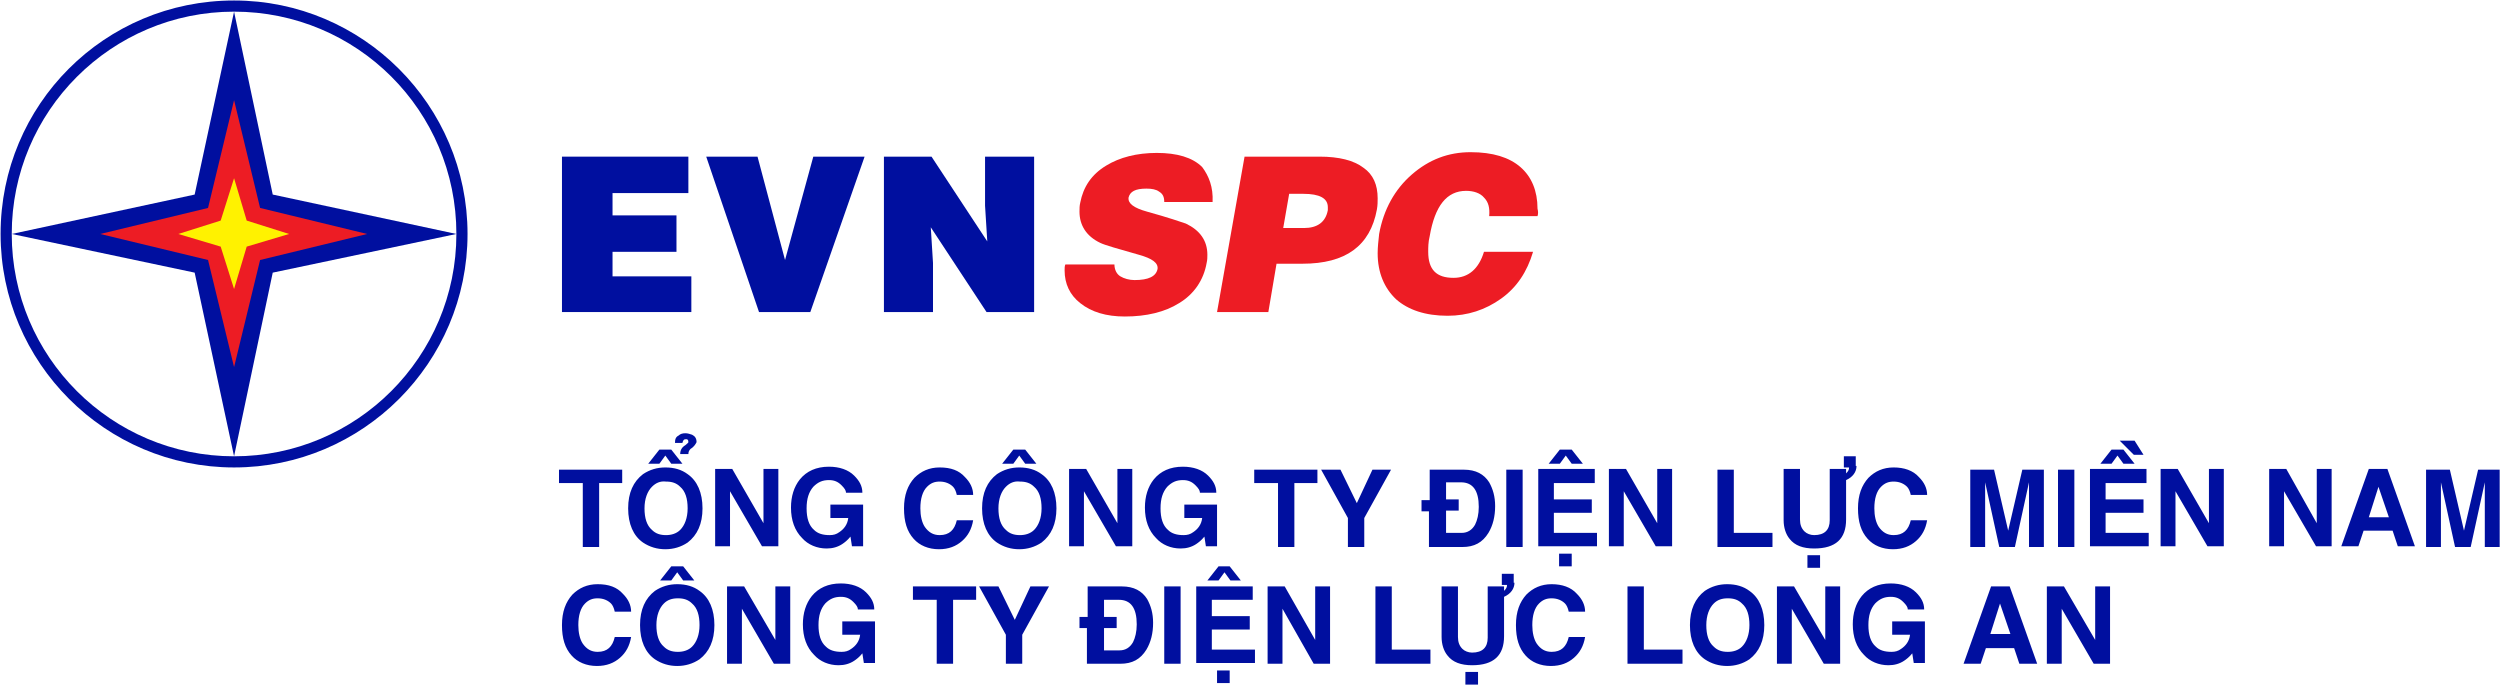
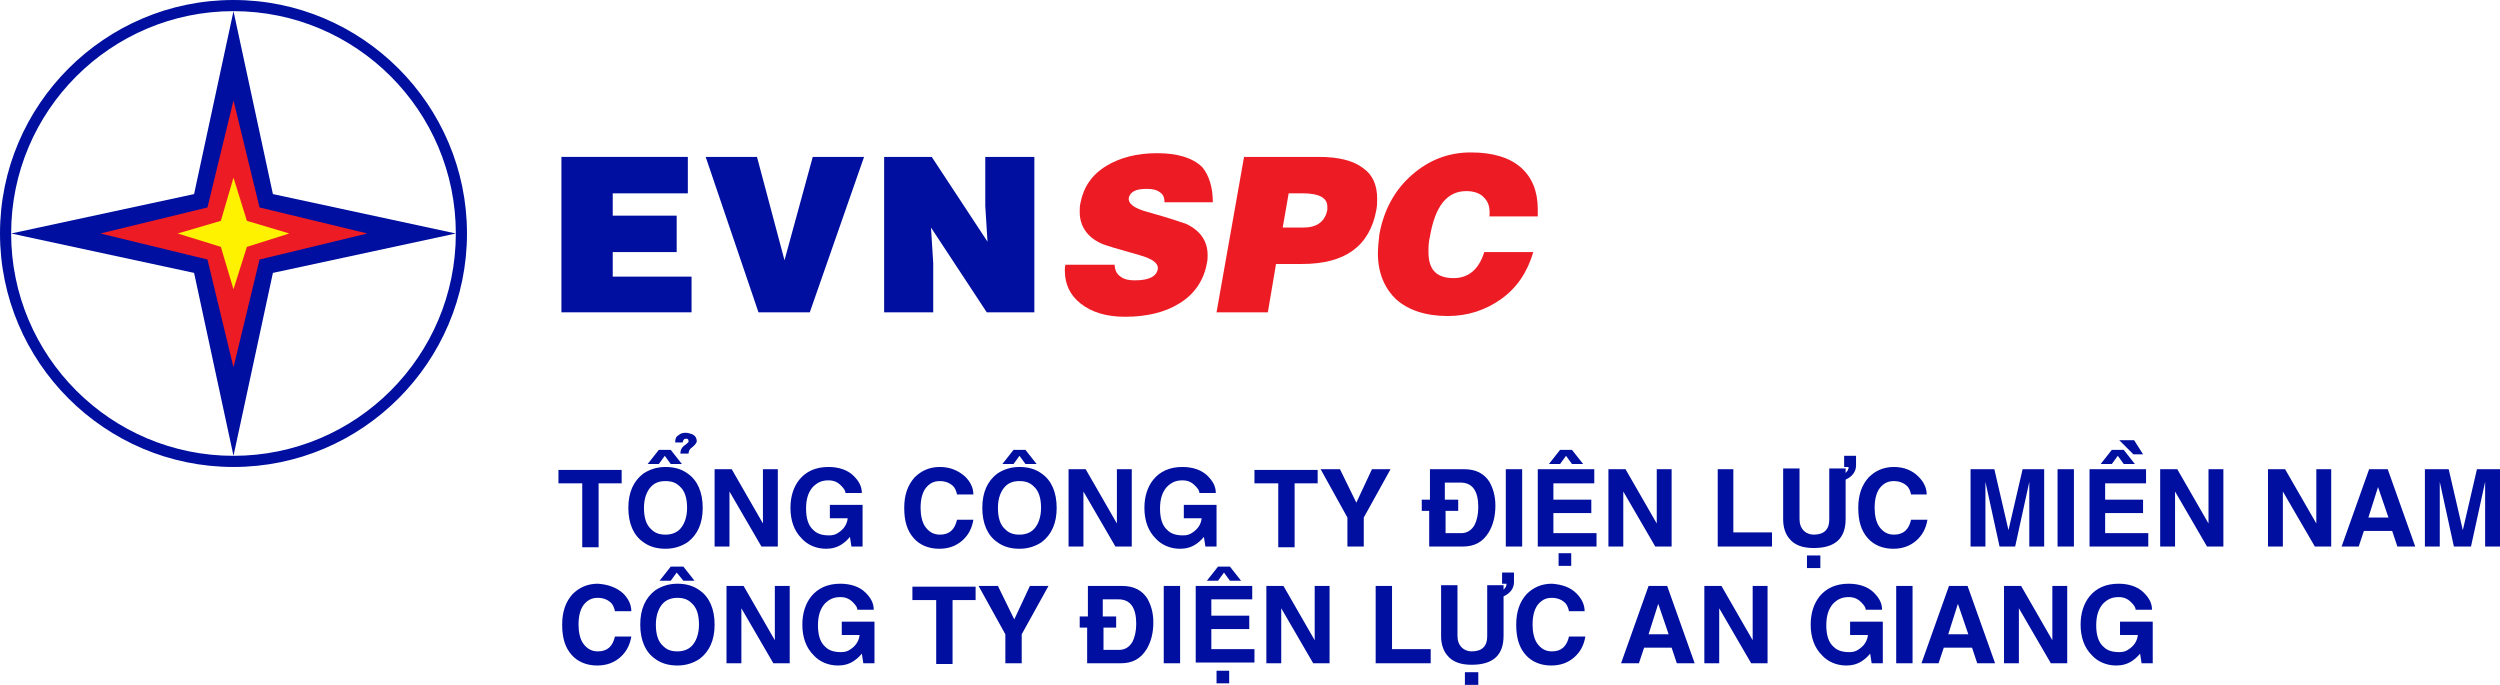
- <svg xmlns="http://www.w3.org/2000/svg" width="3268" height="895" viewBox="0 0 3268 895" fill="none">
-   <path fill-rule="evenodd" clip-rule="evenodd" d="M596.588 305.847L356.511 356.391L305.968 596.472L254.453 356.391L15.348 305.847L254.453 254.332L305.968 15.222L356.511 254.332L596.588 305.847Z" fill="#000F9F" />
-   <path fill-rule="evenodd" clip-rule="evenodd" d="M305.966 479.84L271.947 339.874L131.011 305.854L271.947 271.834L305.966 130.896L339.985 271.834L479.949 305.854L339.985 339.874L305.966 479.84Z" fill="#ED1C24" />
-   <path fill-rule="evenodd" clip-rule="evenodd" d="M305.968 0.645C474.12 0.645 611.168 137.696 611.168 305.85C611.168 474.004 474.12 611.055 305.968 611.055C137.816 611.055 0.768 474.004 0.768 305.85C0.768 136.724 136.844 0.645 305.968 0.645ZM305.968 15.225C145.592 15.225 15.347 145.471 15.347 305.85C15.347 466.228 145.592 596.475 305.968 596.475C466.344 596.475 596.588 466.228 596.588 305.85C596.588 144.499 466.344 15.225 305.968 15.225Z" fill="#000F9F" />
-   <path fill-rule="evenodd" clip-rule="evenodd" d="M305.967 377.78L288.472 322.376L233.069 305.852L288.472 288.357L305.967 232.953L322.491 288.357L377.894 305.852L322.491 322.376L305.967 377.78Z" fill="#FFF200" />
-   <path d="M903.732 407.911H734.608V204.765H899.844V252.393H800.703V281.553H884.292V329.18H800.703V361.256H903.732V407.911Z" fill="#000F9F" />
-   <path d="M992.181 407.911L923.17 204.765H990.237L1026.2 339.872L1063.14 204.765H1130.2L1059.25 407.911H992.181Z" fill="#000F9F" />
-   <path d="M1217.68 204.765L1290.58 315.572L1287.66 268.917V204.765H1351.81V407.911H1289.6L1216.71 297.104L1219.62 343.76V407.911H1155.47V204.765H1217.68Z" fill="#000F9F" />
-   <path d="M1585.09 264.05H1521.91C1521.91 257.246 1519.96 253.358 1515.11 250.442C1511.22 247.526 1505.39 246.554 1498.58 246.554C1484 246.554 1477.2 250.442 1475.25 258.218C1474.28 265.994 1482.06 271.826 1499.55 276.686C1527.74 284.462 1544.26 290.294 1550.1 292.238C1568.56 300.986 1578.28 314.594 1578.28 333.062C1578.28 335.978 1578.28 339.866 1577.31 343.754C1573.42 366.109 1560.79 384.577 1541.35 396.241C1522.88 407.905 1498.58 413.737 1470.39 413.737C1446.09 413.737 1426.65 407.905 1412.08 396.241C1398.47 385.549 1391.66 370.969 1391.66 353.473C1391.66 350.557 1391.66 347.641 1392.64 345.697H1456.79C1456.79 352.501 1459.7 358.333 1464.56 361.249C1469.42 364.165 1476.23 366.109 1483.03 366.109C1501.5 366.109 1511.22 361.249 1513.16 351.529C1514.13 343.754 1506.36 337.922 1488.86 333.062C1461.65 325.286 1444.15 320.426 1438.32 317.51C1419.85 308.762 1411.1 294.182 1411.1 276.686C1411.1 272.798 1411.1 268.91 1412.08 265.022C1415.96 244.61 1426.65 228.087 1446.09 216.423C1463.59 205.731 1485.95 199.899 1512.19 199.899C1538.43 199.899 1558.84 205.731 1571.48 218.367C1580.23 230.031 1586.06 244.611 1585.09 264.05Z" fill="#ED1C24" />
-   <path d="M1657.98 407.906H1590.92L1626.88 204.76H1725.05C1750.32 204.76 1769.76 209.62 1782.4 219.34C1795.03 228.088 1800.87 241.696 1800.87 259.192C1800.87 264.051 1800.87 267.939 1799.89 273.771C1791.15 321.399 1759.07 344.727 1702.7 344.727H1668.68L1657.98 407.906ZM1677.42 298.071H1704.64C1722.14 298.071 1732.83 290.295 1735.74 274.743C1735.74 273.771 1735.74 271.827 1735.74 270.855C1735.74 259.191 1725.05 253.36 1703.67 253.36H1685.2L1677.42 298.071Z" fill="#ED1C24" />
-   <path d="M2009.84 282.523H1946.66C1947.63 271.831 1945.69 264.055 1939.86 258.224C1935 252.392 1926.25 249.476 1916.53 249.476C1891.26 249.476 1875.71 268.915 1868.9 308.767C1866.96 316.543 1866.96 323.347 1866.96 329.179C1866.96 352.507 1877.65 363.199 1900.01 363.199C1919.45 363.199 1933.05 351.535 1939.86 329.179H2004.01C1996.23 355.423 1982.63 375.835 1962.21 390.414C1941.8 404.994 1918.48 412.77 1892.23 412.77C1863.07 412.77 1840.72 404.994 1825.17 391.386C1809.61 376.806 1800.87 356.395 1800.87 331.123C1800.87 323.347 1801.84 314.599 1802.81 305.851C1808.64 273.775 1823.22 247.532 1845.58 228.092C1867.93 208.652 1893.2 198.932 1922.36 198.932C1951.52 198.932 1972.91 205.736 1987.49 218.372C2002.06 231.008 2009.84 249.476 2009.84 272.803C2010.81 276.691 2010.81 279.607 2009.84 282.523Z" fill="#ED1C24" />
-   <path d="M783.208 631.459V715.05H761.824V631.459H730.721V613.964H813.339V631.459H783.208ZM840.554 709.219C827.918 700.471 821.115 684.919 821.115 664.507C821.115 644.095 827.918 629.515 840.554 619.795C849.302 613.963 859.022 611.048 869.713 611.048C881.377 611.048 891.097 613.963 898.873 619.795C911.508 628.543 918.312 644.095 918.312 664.507C918.312 684.919 911.508 699.499 898.873 709.219C890.125 715.05 880.405 717.966 869.713 717.966C859.022 717.966 849.302 715.05 840.554 709.219ZM852.218 636.319C846.386 642.151 842.498 651.871 842.498 664.507C842.498 677.143 845.414 686.863 852.218 692.695C857.078 697.555 862.91 699.499 870.685 699.499C877.489 699.499 884.293 697.555 889.153 692.695C894.985 686.863 898.873 677.143 898.873 664.507C898.873 651.871 895.957 642.151 889.153 636.319C884.293 631.459 878.461 629.515 870.685 629.515C862.91 628.543 857.078 631.459 852.218 636.319ZM877.489 587.72L892.069 606.188H877.489L869.713 595.496L861.938 606.188H847.358L861.938 587.72H877.489ZM902.76 586.748C900.816 588.692 899.845 590.636 899.845 593.552H889.153C889.153 588.692 891.097 584.804 895.957 581.888C897.901 579.944 899.845 578.972 899.845 578C899.845 575.084 898.872 574.112 896.929 574.112C894.013 574.112 893.041 575.084 892.069 578.972H882.349C882.349 574.112 883.321 571.196 887.209 569.252C889.153 567.308 892.069 566.336 895.957 566.336C898.873 566.336 901.789 567.308 904.704 568.28C908.592 570.224 910.536 573.14 910.536 578C909.564 579.944 907.62 583.832 902.76 586.748ZM998.014 683.947V612.991H1017.45V714.078H996.07L954.275 642.151V714.078H934.836V612.991H957.191L998.014 683.947ZM1085.49 677.143V659.647H1128.26V714.078H1113.68L1111.74 701.443C1107.85 706.303 1103.96 709.219 1101.04 711.162C1095.21 715.05 1088.41 716.994 1080.63 716.994C1068 716.994 1056.33 712.134 1048.56 703.387C1038.84 693.667 1033.98 680.059 1033.98 663.535C1033.98 648.955 1037.86 636.319 1045.64 626.599C1054.39 615.908 1067.02 610.075 1083.55 610.075C1097.16 610.075 1108.82 613.964 1116.59 621.739C1123.4 628.543 1127.29 635.347 1127.29 644.095H1105.9C1105.9 641.179 1103.96 638.263 1100.07 634.375C1095.21 629.515 1090.35 627.571 1083.55 627.571C1074.8 627.571 1068.97 630.487 1063.14 636.319C1057.3 643.123 1054.39 651.871 1054.39 664.507C1054.39 677.143 1057.3 686.863 1064.11 692.695C1068.97 697.555 1075.77 699.499 1084.52 699.499C1089.38 699.499 1093.27 698.527 1097.16 695.611C1102.99 691.723 1107.85 685.891 1108.82 677.143H1085.49ZM1261.42 623.683C1268.22 630.487 1272.11 638.263 1272.11 647.011H1250.73C1249.76 642.151 1247.81 638.263 1245.87 636.319C1241.98 632.431 1236.15 629.515 1228.37 629.515C1221.57 629.515 1216.71 631.459 1211.85 636.319C1206.02 642.151 1203.1 651.871 1203.1 664.507C1203.1 674.227 1205.04 682.975 1208.93 688.807C1213.79 695.611 1219.62 699.499 1228.37 699.499C1241.01 699.499 1247.81 692.695 1250.73 680.059H1272.11C1270.17 691.723 1265.31 700.471 1257.53 707.274C1249.76 714.078 1240.04 717.966 1227.4 717.966C1213.79 717.966 1202.13 713.106 1194.35 704.359C1185.61 694.639 1181.72 682.003 1181.72 664.507C1181.72 647.011 1186.58 634.375 1195.32 624.655C1204.07 615.907 1214.76 611.048 1228.37 611.048C1242.95 611.048 1253.64 614.936 1261.42 623.683ZM1303.21 709.219C1290.58 700.471 1283.77 684.919 1283.77 664.507C1283.77 644.095 1290.58 629.515 1303.21 619.795C1311.96 613.963 1321.68 611.048 1332.37 611.048C1344.04 611.048 1353.76 613.963 1361.53 619.795C1374.17 628.543 1380.97 644.095 1380.97 664.507C1380.97 684.919 1374.17 699.499 1361.53 709.219C1352.78 715.05 1343.06 717.966 1332.37 717.966C1321.68 717.966 1311.96 715.05 1303.21 709.219ZM1314.88 636.319C1309.05 642.151 1305.16 651.871 1305.16 664.507C1305.16 677.143 1308.07 686.863 1314.88 692.695C1319.74 697.555 1325.57 699.499 1333.35 699.499C1340.15 699.499 1346.95 697.555 1351.81 692.695C1357.64 686.863 1361.53 677.143 1361.53 664.507C1361.53 651.871 1358.62 642.151 1351.81 636.319C1346.95 631.459 1341.12 629.515 1333.35 629.515C1325.57 628.543 1319.74 631.459 1314.88 636.319ZM1340.15 587.72L1354.73 606.188H1340.15L1332.37 595.496L1324.6 606.188H1310.02L1324.6 587.72H1340.15ZM1460.67 683.947V612.991H1480.11V714.078H1458.73L1416.93 642.151V714.078H1397.5V612.991H1419.85L1460.67 683.947ZM1548.15 677.143V659.647H1590.92V714.078H1576.34L1574.39 701.443C1570.51 706.303 1566.62 709.219 1563.7 711.162C1557.87 715.05 1551.07 716.994 1543.29 716.994C1530.66 716.994 1518.99 712.134 1511.22 703.387C1501.5 693.667 1496.64 680.059 1496.64 663.535C1496.64 648.955 1500.52 636.319 1508.3 626.599C1517.05 615.908 1529.68 610.075 1546.21 610.075C1559.81 610.075 1571.48 613.964 1579.25 621.739C1586.06 628.543 1589.95 635.347 1589.95 644.095H1568.56C1568.56 641.179 1566.62 638.263 1562.73 634.375C1557.87 629.515 1553.01 627.571 1546.21 627.571C1537.46 627.571 1531.63 630.487 1525.8 636.319C1519.96 643.123 1517.05 651.871 1517.05 664.507C1517.05 677.143 1519.96 686.863 1526.77 692.695C1531.63 697.555 1538.43 699.499 1547.18 699.499C1552.04 699.499 1555.93 698.527 1559.81 695.611C1565.65 691.723 1570.51 685.891 1571.48 677.143H1548.15ZM1692 631.459V715.05H1670.62V631.459H1639.52V613.964H1722.13V631.459H1692ZM1783.37 677.143V715.05H1761.99V677.143L1726.99 613.964H1752.27L1773.65 657.703L1794.06 613.964H1818.36L1783.37 677.143ZM1868.9 668.395H1858.21V653.815H1868.9V613.964H1913.61C1929.17 613.964 1939.86 619.795 1946.66 630.487C1951.52 639.235 1954.44 648.955 1954.44 661.591C1954.44 675.199 1951.52 686.863 1945.69 696.583C1937.91 709.219 1927.22 715.05 1911.67 715.05H1867.93V668.395H1868.9ZM1890.29 652.843H1906.81V667.423H1890.29V696.583H1910.7C1918.47 696.583 1924.31 692.695 1928.19 685.891C1931.11 680.059 1933.05 672.283 1933.05 662.563C1933.05 641.179 1925.28 630.487 1909.73 630.487H1890.29V652.843ZM1990.4 613.964V715.05H1969.02V613.964H1990.4ZM2084.68 613.964V631.459H2031.22V652.843H2080.79V670.339H2031.22V696.583H2087.6V714.078H2010.81V612.991H2084.68V613.964ZM2054.55 587.72L2069.13 606.188H2054.55L2046.77 595.496L2039 606.188H2024.42L2039 587.72H2054.55ZM2054.55 723.798V740.322H2038.03V723.798H2054.55ZM2166.33 683.947V612.991H2185.77V714.078H2164.38L2122.59 642.151V714.078H2103.15V612.991H2125.5L2166.33 683.947ZM2266.44 613.964V696.583H2316.98V715.05H2245.06V613.964H2266.44ZM2426.82 609.104C2426.82 616.879 2421.96 623.683 2413.21 627.571V679.087C2413.21 704.359 2399.6 716.994 2371.41 716.994C2356.83 716.994 2346.14 713.106 2339.34 704.359C2334.48 698.527 2331.56 689.779 2331.56 680.059V612.991H2352.95V679.087C2352.95 685.891 2354.89 690.751 2358.78 694.639C2361.69 697.555 2366.55 699.499 2371.41 699.499C2385.02 699.499 2391.82 692.695 2391.82 680.059V612.991H2413.21V618.823C2416.12 615.907 2417.1 613.963 2417.1 611.048H2410.29V596.468H2425.84V609.104H2426.82ZM2379.19 725.742V742.266H2362.67V725.742H2379.19ZM2508.46 623.683C2515.27 630.487 2519.15 638.263 2519.15 647.011H2497.77C2496.8 642.151 2494.85 638.263 2492.91 636.319C2489.02 632.431 2483.19 629.515 2475.41 629.515C2468.61 629.515 2463.75 631.459 2458.89 636.319C2453.06 642.151 2450.14 651.871 2450.14 664.507C2450.14 674.227 2452.09 682.975 2455.97 688.807C2460.83 695.611 2466.67 699.499 2475.41 699.499C2488.05 699.499 2494.85 692.695 2497.77 680.059H2519.15C2517.21 691.723 2512.35 700.471 2504.57 707.274C2496.8 714.078 2487.08 717.966 2474.44 717.966C2460.83 717.966 2449.17 713.106 2441.4 704.359C2432.65 694.639 2428.76 682.003 2428.76 664.507C2428.76 647.011 2433.62 634.375 2442.37 624.655C2451.11 615.907 2461.81 611.048 2475.41 611.048C2489.02 611.048 2500.69 614.936 2508.46 623.683ZM2671.75 613.964V715.05H2652.31V630.487L2633.85 715.05H2613.43L2594.97 630.487V715.05H2575.53V613.964H2606.63L2625.1 693.667L2643.57 613.964H2671.75ZM2711.6 613.964V715.05H2690.22V613.964H2711.6ZM2805.89 613.964V631.459H2752.43V652.843H2802V670.339H2752.43V696.583H2808.8V714.078H2732.02V612.991H2805.89V613.964ZM2775.75 587.72L2790.33 606.188H2775.75L2767.98 595.496L2760.2 606.188H2745.62L2760.2 587.72H2775.75ZM2789.36 594.524L2770.89 576.056H2790.33L2802 594.524H2789.36ZM2887.53 683.947V612.991H2906.97V714.078H2885.59L2843.79 642.151V714.078H2824.35V612.991H2846.71L2887.53 683.947ZM3028.47 683.947V612.991H3047.91V714.078H3027.5L2985.7 642.151V714.078H2966.26V612.991H2988.62L3028.47 683.947ZM3089.7 693.667L3082.9 714.078H3060.54L3096.51 612.991H3120.8L3156.77 714.078H3134.41L3127.61 693.667H3089.7ZM3109.14 636.319L3096.51 676.171H3122.75L3109.14 636.319ZM3267.57 613.964V715.05H3248.13V630.487L3229.67 715.05H3209.25L3190.79 630.487V715.05H3171.35V613.964H3202.45L3220.92 693.667L3239.39 613.964H3267.57Z" fill="#000F9F" />
-   <path d="M814.31 776.288C821.114 783.092 825.002 790.867 825.002 799.615H803.619C802.647 794.755 800.703 790.868 798.759 788.924C794.871 785.036 789.039 782.12 781.263 782.12C774.459 782.12 769.6 784.064 764.74 788.924C758.908 794.756 755.992 804.475 755.992 817.111C755.992 826.831 757.936 835.579 761.824 841.411C766.683 848.215 772.515 852.103 781.263 852.103C793.899 852.103 800.703 845.299 803.619 832.663H825.002C823.058 844.327 818.198 853.075 810.422 859.879C802.646 866.683 792.927 870.571 780.291 870.571C766.683 870.571 755.02 865.711 747.244 856.963C738.496 847.243 734.608 834.607 734.608 817.111C734.608 799.615 739.468 786.98 748.216 777.26C756.964 768.512 767.655 763.652 781.263 763.652C795.843 763.652 806.534 767.54 814.31 776.288ZM856.105 861.823C843.47 853.075 836.666 837.523 836.666 817.111C836.666 796.699 843.47 782.12 856.105 772.4C864.853 766.568 874.573 763.652 885.264 763.652C896.928 763.652 906.648 766.568 914.424 772.4C927.059 781.148 933.863 796.699 933.863 817.111C933.863 837.523 927.059 852.103 914.424 861.823C905.676 867.655 895.956 870.571 885.264 870.571C874.573 870.571 864.853 867.655 856.105 861.823ZM867.769 788.924C861.937 794.756 858.049 804.475 858.049 817.111C858.049 829.747 860.965 839.467 867.769 845.299C872.629 850.159 878.461 852.103 886.236 852.103C893.04 852.103 899.844 850.159 904.704 845.299C910.536 839.467 914.424 829.747 914.424 817.111C914.424 804.475 911.508 794.756 904.704 788.924C899.844 784.064 894.012 782.12 886.236 782.12C878.461 782.12 872.629 784.064 867.769 788.924ZM893.04 740.324L907.62 758.792H893.04L885.264 748.1L877.488 758.792H862.909L877.488 740.324H893.04ZM1013.56 836.551V766.568H1033V867.655H1011.62L969.826 795.727V867.655H950.387V766.568H972.742L1013.56 836.551ZM1101.04 829.747V812.251H1143.81V866.683H1129.23L1127.29 854.047C1123.4 858.907 1119.51 861.823 1116.59 863.767C1110.76 867.655 1103.96 869.599 1096.18 869.599C1083.55 869.599 1071.88 864.739 1064.11 855.991C1054.39 846.271 1049.53 832.663 1049.53 816.139C1049.53 801.559 1053.42 788.924 1061.19 779.204C1069.94 768.512 1082.57 762.68 1099.1 762.68C1112.71 762.68 1124.37 766.568 1132.15 774.344C1138.95 781.148 1142.84 787.952 1142.84 796.7H1121.45C1121.45 793.784 1119.51 790.868 1115.62 786.98C1110.76 782.12 1105.9 780.176 1099.1 780.176C1090.35 780.176 1084.52 783.092 1078.69 788.924C1072.86 795.728 1069.94 804.475 1069.94 817.111C1069.94 829.747 1072.86 839.467 1079.66 845.299C1084.52 850.159 1091.32 852.103 1100.07 852.103C1104.93 852.103 1108.82 851.131 1112.71 848.215C1118.54 844.327 1123.4 838.495 1124.37 829.747H1101.04ZM1245.87 784.064V867.655H1224.48V784.064H1193.38V766.568H1276V784.064H1245.87ZM1336.26 829.747V867.655H1314.88V829.747L1279.89 766.568H1305.16L1326.54 810.307L1346.95 766.568H1371.25L1336.26 829.747ZM1421.79 820.999H1411.1V806.419H1421.79V766.568H1466.51C1482.06 766.568 1492.75 772.4 1499.55 783.092C1504.41 791.839 1507.33 801.559 1507.33 814.195C1507.33 827.803 1504.41 839.467 1498.58 849.187C1490.8 861.823 1480.11 867.655 1464.56 867.655H1420.82V820.999H1421.79ZM1443.18 806.419H1459.7V820.999H1443.18V850.159H1463.59C1471.36 850.159 1477.2 846.271 1481.08 839.467C1484 833.635 1485.94 825.859 1485.94 816.139C1485.94 794.756 1478.17 784.064 1462.62 784.064H1443.18V806.419ZM1543.29 766.568V867.655H1521.91V766.568H1543.29ZM1637.57 766.568V784.064H1584.11V805.447H1633.68V822.943H1584.11V849.187H1640.49V866.683H1563.7V766.568H1637.57ZM1607.44 740.324L1622.02 758.792H1608.41L1600.64 748.1L1592.86 758.792H1578.28L1592.86 740.324H1607.44ZM1607.44 876.403V892.927H1590.92V876.403H1607.44ZM1719.22 836.551V766.568H1738.66V867.655H1717.27L1676.45 795.727V867.655H1657.01V766.568H1679.37L1719.22 836.551ZM1819.33 766.568V849.187H1869.87V867.655H1797.95V766.568H1819.33ZM1979.71 761.708C1979.71 769.484 1974.85 776.288 1966.1 780.176V831.691C1966.1 856.963 1952.49 869.599 1924.3 869.599C1909.73 869.599 1899.03 865.711 1892.23 856.963C1887.37 851.131 1884.45 842.383 1884.45 832.663V766.568H1905.84V832.663C1905.84 839.467 1907.78 844.327 1911.67 848.215C1914.59 851.131 1919.45 853.075 1924.3 853.075C1937.91 853.075 1944.72 846.271 1944.72 833.635V766.568H1966.1V772.4C1969.02 769.484 1969.99 767.54 1969.99 764.624H1963.18V750.044H1978.74V761.708H1979.71ZM1932.08 878.347V894.871H1915.56V878.347H1932.08ZM2061.35 776.288C2068.16 783.092 2072.05 790.867 2072.05 799.615H2050.66C2049.69 794.755 2047.75 790.868 2045.8 788.924C2041.91 785.036 2036.08 782.12 2028.31 782.12C2021.5 782.12 2016.64 784.064 2011.78 788.924C2005.95 794.756 2003.03 804.475 2003.03 817.111C2003.03 826.831 2004.98 835.579 2008.87 841.411C2013.73 848.215 2019.56 852.103 2028.31 852.103C2040.94 852.103 2047.75 845.299 2050.66 832.663H2072.05C2070.1 844.327 2065.24 853.075 2057.47 859.879C2049.69 866.683 2039.97 870.571 2027.33 870.571C2013.73 870.571 2002.06 865.711 1994.29 856.963C1985.54 847.243 1981.65 834.607 1981.65 817.111C1981.65 799.615 1986.51 786.98 1995.26 777.26C2004.01 768.512 2014.7 763.652 2028.31 763.652C2041.91 763.652 2053.58 767.54 2061.35 776.288ZM2148.83 766.568V849.187H2199.37V867.655H2127.45V766.568H2148.83ZM2228.53 861.823C2215.9 853.075 2209.09 837.523 2209.09 817.111C2209.09 796.699 2215.9 782.12 2228.53 772.4C2237.28 766.568 2247 763.652 2257.69 763.652C2269.36 763.652 2279.08 766.568 2286.85 772.4C2299.49 781.148 2306.29 796.699 2306.29 817.111C2306.29 837.523 2299.49 852.103 2286.85 861.823C2278.1 867.655 2268.38 870.571 2257.69 870.571C2247 870.571 2237.28 867.655 2228.53 861.823ZM2240.2 788.924C2234.36 794.756 2230.48 804.475 2230.48 817.111C2230.48 829.747 2233.39 839.467 2240.2 845.299C2245.06 850.159 2250.89 852.103 2258.66 852.103C2265.47 852.103 2272.27 850.159 2277.13 845.299C2282.96 839.467 2286.85 829.747 2286.85 817.111C2286.85 804.475 2283.94 794.756 2277.13 788.924C2272.27 784.064 2266.44 782.12 2258.66 782.12C2250.89 782.12 2245.06 784.064 2240.2 788.924ZM2385.99 836.551V766.568H2405.43V867.655H2384.05L2342.25 795.727V867.655H2322.81V766.568H2345.17L2385.99 836.551ZM2473.47 829.747V812.251H2516.24V866.683H2501.66L2499.71 854.047C2495.83 858.907 2491.94 861.823 2489.02 863.767C2483.19 867.655 2476.39 869.599 2468.61 869.599C2455.97 869.599 2444.31 864.739 2436.54 855.991C2426.82 846.271 2421.96 832.663 2421.96 816.139C2421.96 801.559 2425.84 788.924 2433.62 779.204C2442.37 768.512 2455 762.68 2471.53 762.68C2485.13 762.68 2496.8 766.568 2504.57 774.344C2511.38 781.148 2515.27 787.952 2515.27 796.7H2493.88C2493.88 793.784 2491.94 790.868 2488.05 786.98C2483.19 782.12 2478.33 780.176 2471.53 780.176C2462.78 780.176 2456.95 783.092 2451.12 788.924C2445.28 795.728 2442.37 804.475 2442.37 817.111C2442.37 829.747 2445.28 839.467 2452.09 845.299C2456.95 850.159 2463.75 852.103 2472.5 852.103C2477.36 852.103 2481.25 851.131 2485.13 848.215C2490.97 844.327 2495.83 838.495 2496.8 829.747H2473.47ZM2595.94 847.243L2589.14 867.655H2566.78L2602.74 766.568H2627.04L2663.01 867.655H2639.68L2632.87 847.243H2595.94ZM2614.41 788.924L2601.77 828.775H2628.01L2614.41 788.924ZM2738.82 836.551V766.568H2758.26V867.655H2736.88L2695.08 795.727V867.655H2675.64V766.568H2698L2738.82 836.551Z" fill="#000F9F" />
+ <svg xmlns="http://www.w3.org/2000/svg" width="3300" height="904" viewBox="0 0 3300 904" fill="none">
+   <path fill-rule="evenodd" clip-rule="evenodd" d="M601.695 308.206L360.232 360.227L308.209 601.687L256.187 360.227L14.723 308.206L256.187 256.184L308.209 14.725L360.232 256.184L601.695 308.206Z" fill="#000F9F" />
+   <path fill-rule="evenodd" clip-rule="evenodd" d="M308.209 484.879L273.855 342.555L132.51 308.201L273.855 273.847L308.209 132.505L342.564 273.847L484.89 308.201L342.564 342.555L308.209 484.879Z" fill="#ED1C24" />
+   <path fill-rule="evenodd" clip-rule="evenodd" d="M308.209 0C478.019 0 616.419 138.397 616.419 308.204C616.419 478.011 478.019 616.408 308.209 616.408C138.4 616.408 0 478.011 0 308.204C0 138.397 138.4 0 308.209 0ZM308.209 14.723C146.252 14.723 14.723 146.25 14.723 308.204C14.723 470.159 146.252 601.685 308.209 601.685C470.167 601.685 601.695 470.159 601.695 308.204C601.695 146.25 470.167 14.723 308.209 14.723Z" fill="#000F9F" />
+   <path fill-rule="evenodd" clip-rule="evenodd" d="M308.208 381.812L291.522 325.864L234.592 308.196L291.522 291.51L308.208 234.581L325.877 291.51L381.825 308.196L325.877 325.864L308.208 381.812Z" fill="#FFF200" />
+   <path d="M912.849 412.261H741.076V207.118H907.941V255.214H808.804V284.66H893.218V332.756H808.804V365.147H912.849V412.261Z" fill="#000F9F" />
+   <path d="M1001.19 412.261L931.498 207.118H999.226L1035.54 343.553L1072.84 207.118H1140.57L1068.92 412.261H1001.19Z" fill="#000F9F" />
+   <path d="M1229.89 207.118L1303.51 319.014L1300.56 271.9V207.118H1365.35V412.261H1302.53L1228.91 300.365L1231.86 347.479V412.261H1167.07V207.118H1229.89Z" fill="#000F9F" />
+   <path d="M1600.92 266.984H1537.12C1537.12 260.113 1535.16 256.187 1530.25 253.242C1526.32 250.297 1520.43 249.316 1513.56 249.316C1498.84 249.316 1491.97 253.242 1490.01 261.094C1489.02 268.947 1496.88 274.836 1514.54 279.744C1543.01 287.596 1559.7 293.485 1565.59 295.448C1584.24 304.282 1594.05 318.024 1594.05 336.673C1594.05 339.618 1594.05 343.544 1593.07 347.47C1589.14 370.046 1576.38 388.695 1556.75 400.473C1538.1 412.252 1513.56 418.141 1485.1 418.141C1460.56 418.141 1440.93 412.252 1426.2 400.473C1412.46 389.676 1405.59 374.953 1405.59 357.286C1405.59 354.341 1405.59 351.396 1406.57 349.433H1471.36C1471.36 356.304 1474.3 362.193 1479.21 365.138C1484.12 369.064 1490.99 370.046 1497.86 370.046C1516.51 370.046 1526.32 365.138 1528.29 355.322C1529.27 347.47 1521.42 341.581 1503.75 336.673C1476.26 328.821 1458.6 323.913 1452.71 320.968C1434.06 312.135 1425.22 297.411 1425.22 279.744C1425.22 275.818 1425.22 271.891 1426.2 267.965C1430.13 247.353 1440.93 230.667 1460.56 218.888C1478.23 208.091 1500.8 202.202 1527.31 202.202C1553.81 202.202 1574.42 208.091 1587.18 220.851C1596.01 231.648 1600.92 247.353 1600.92 266.984Z" fill="#ED1C24" />
+   <path d="M1673.56 412.252H1605.83L1642.15 207.11H1741.28C1766.8 207.11 1786.44 212.018 1799.2 221.833C1811.96 230.667 1817.85 244.409 1817.85 262.076C1817.85 266.984 1817.85 270.91 1816.86 276.8C1808.03 324.895 1775.64 348.452 1718.71 348.452H1684.35L1673.56 412.252ZM1693.19 300.357H1720.67C1738.34 300.357 1749.14 292.504 1752.08 276.8C1752.08 275.818 1752.08 273.855 1752.08 272.873C1752.08 261.095 1741.28 255.206 1719.69 255.206H1701.04L1693.19 300.357Z" fill="#ED1C24" />
+   <path d="M2029.86 285.625H1966.06C1967.04 274.828 1965.08 266.975 1959.19 261.086C1954.28 255.197 1945.45 252.252 1935.63 252.252C1910.11 252.252 1894.41 271.883 1887.54 312.126C1885.57 319.979 1885.58 326.849 1885.58 332.739C1885.58 356.296 1896.37 367.093 1918.95 367.093C1938.58 367.093 1952.32 355.314 1959.19 332.739H2023.97C2016.12 359.24 2002.38 379.853 1981.77 394.576C1961.15 409.299 1937.6 417.151 1911.1 417.151C1881.65 417.151 1859.07 409.299 1843.37 395.557C1827.66 380.834 1818.83 360.222 1818.83 334.702C1818.83 326.849 1819.81 318.015 1820.79 309.182C1826.68 276.791 1841.4 250.289 1863.98 230.658C1886.56 211.027 1912.08 201.212 1941.52 201.212C1970.97 201.212 1992.56 208.083 2007.29 220.843C2022.01 233.603 2029.86 252.252 2029.86 275.809C2029.86 279.735 2029.86 282.68 2029.86 285.625Z" fill="#ED1C24" />
+   <path d="M790.155 637.996V722.408H768.561V637.996H737.151V620.328H820.583V637.996H790.155ZM849.049 715.537C836.288 706.704 829.417 690.999 829.417 670.386C829.417 649.774 836.288 635.051 849.049 625.236C857.883 619.346 867.698 616.402 878.495 616.402C890.274 616.402 900.09 619.346 907.942 625.236C920.702 634.069 927.573 649.774 927.573 670.386C927.573 690.999 920.702 705.722 907.942 715.537C899.108 721.427 889.292 724.371 878.495 724.371C866.717 724.371 856.901 721.427 849.049 715.537ZM859.846 641.922C853.956 647.811 850.03 657.626 850.03 670.386C850.03 683.147 852.975 692.962 859.846 698.851C864.753 703.759 870.643 705.722 878.495 705.722C885.366 705.722 892.237 703.759 897.145 698.851C903.034 692.962 906.961 683.147 906.961 670.386C906.961 657.626 904.016 647.811 897.145 641.922C892.237 637.014 886.348 635.051 878.495 635.051C870.643 635.051 864.753 637.014 859.846 641.922ZM885.366 593.826L900.09 612.475H885.366L877.514 601.679L869.661 612.475H854.938L869.661 593.826H885.366ZM911.868 591.863C909.905 593.826 908.924 595.789 908.924 598.734H898.126C898.126 593.826 900.09 589.9 904.997 586.955C906.96 584.992 908.924 584.011 908.924 583.029C908.924 580.085 907.942 579.103 905.979 579.103C903.034 579.103 902.053 580.085 901.071 584.011H891.256C891.256 579.103 892.237 576.158 896.163 574.195C898.127 572.232 901.071 571.251 904.997 571.251C907.942 571.251 910.887 572.232 913.831 573.214C917.758 575.177 919.721 578.122 919.721 583.029C918.739 585.974 915.795 588.918 911.868 591.863ZM1007.08 690.999V619.346H1026.71V721.427H1005.12L962.909 648.793V721.427H943.278V619.346H965.854L1007.08 690.999ZM1095.42 684.128V666.46H1138.61V721.427H1123.88L1121.92 708.667C1118 713.574 1114.07 716.519 1111.12 718.482C1105.24 722.408 1098.36 724.371 1090.51 724.371C1077.75 724.371 1065.97 719.464 1058.12 710.63C1048.3 700.814 1043.4 687.073 1043.4 670.386C1043.4 655.663 1047.32 642.903 1055.18 633.088C1064.01 622.291 1076.77 616.402 1093.46 616.402C1107.2 616.402 1118.98 620.328 1126.83 628.18C1133.7 635.051 1137.63 641.922 1137.63 650.756H1116.03C1116.03 647.811 1114.07 644.866 1110.14 640.94C1105.24 636.033 1100.33 634.069 1093.46 634.069C1084.62 634.069 1078.73 637.014 1072.84 642.903C1066.95 649.774 1064.01 658.608 1064.01 671.368C1064.01 684.128 1066.95 693.943 1073.83 699.833C1078.73 704.74 1085.6 706.703 1094.44 706.703C1099.35 706.703 1103.27 705.722 1107.2 702.777C1113.09 698.851 1118 692.962 1118.98 684.128H1095.42ZM1274.06 629.162C1280.93 636.032 1284.86 643.885 1284.86 652.719H1263.27C1262.28 647.811 1260.32 643.885 1258.36 641.922C1254.43 637.996 1248.54 635.051 1240.69 635.051C1233.82 635.051 1228.91 637.014 1224 641.922C1218.11 647.811 1215.17 657.626 1215.17 670.386C1215.17 680.202 1217.13 689.036 1221.06 694.925C1225.97 701.796 1231.86 705.722 1240.69 705.722C1253.45 705.722 1260.32 698.851 1263.27 686.091H1284.86C1282.9 697.87 1277.99 706.703 1270.14 713.574C1262.28 720.445 1252.47 724.371 1239.71 724.371C1225.97 724.371 1214.19 719.464 1206.34 710.63C1197.5 700.814 1193.58 688.054 1193.58 670.386C1193.58 652.719 1198.48 639.959 1207.32 630.143C1216.15 621.309 1226.95 616.402 1240.69 616.402C1254.43 616.402 1265.23 621.309 1274.06 629.162ZM1316.27 715.537C1303.51 706.704 1296.64 690.999 1296.64 670.386C1296.64 649.774 1303.51 635.051 1316.27 625.236C1325.1 619.346 1334.92 616.402 1345.72 616.402C1357.5 616.402 1367.31 619.346 1375.16 625.236C1387.92 634.069 1394.8 649.774 1394.8 670.386C1394.8 690.999 1387.92 705.722 1375.16 715.537C1366.33 721.427 1356.51 724.371 1345.72 724.371C1333.94 724.371 1324.12 721.427 1316.27 715.537ZM1327.07 641.922C1321.18 647.811 1317.25 657.626 1317.25 670.386C1317.25 683.147 1320.2 692.962 1327.07 698.851C1331.98 703.759 1337.86 705.722 1345.72 705.722C1352.59 705.722 1359.46 703.759 1364.37 698.851C1370.26 692.962 1374.18 683.147 1374.18 670.386C1374.18 657.626 1371.24 647.811 1364.37 641.922C1359.46 637.014 1353.57 635.051 1345.72 635.051C1337.86 635.051 1331.98 637.014 1327.07 641.922ZM1353.57 593.826L1368.29 612.475H1353.57L1345.72 601.679L1337.86 612.475H1323.14L1337.86 593.826H1353.57ZM1474.3 690.999V619.346H1493.93V721.427H1472.34L1430.13 648.793V721.427H1410.5V619.346H1433.08L1474.3 690.999ZM1562.64 684.128V666.46H1605.83V721.427H1591.11L1589.14 708.667C1585.22 713.574 1581.29 716.519 1578.35 718.482C1572.46 722.408 1565.59 724.371 1557.73 724.371C1544.97 724.371 1533.19 719.464 1525.34 710.63C1515.53 700.814 1510.62 687.073 1510.62 670.386C1510.62 655.663 1514.55 642.903 1522.4 633.088C1531.23 622.291 1543.99 616.402 1560.68 616.402C1574.42 616.402 1586.2 620.328 1594.05 628.18C1600.92 635.051 1604.85 641.922 1604.85 650.756H1583.25C1583.25 647.811 1581.29 644.866 1577.36 640.94C1572.46 636.033 1567.55 634.069 1560.68 634.069C1551.84 634.069 1545.95 637.014 1540.07 642.903C1534.18 649.774 1531.23 658.608 1531.23 671.368C1531.23 684.128 1534.18 693.943 1541.05 699.833C1545.96 704.74 1552.83 706.703 1561.66 706.703C1566.57 706.703 1570.49 705.722 1574.42 702.777C1580.31 698.851 1585.22 692.962 1586.2 684.128H1562.64ZM1708.89 637.996V722.408H1687.3V637.996H1655.89V620.328H1739.32V637.996H1708.89ZM1800.18 683.146V721.427H1778.58V683.146L1743.25 619.346H1768.77L1790.36 663.516L1810.98 619.346H1835.51L1800.18 683.146ZM1887.54 674.313H1876.74V659.589H1887.54V619.346H1932.69C1948.39 619.346 1959.19 625.236 1966.06 636.033C1970.97 644.866 1973.91 654.682 1973.91 667.442C1973.91 681.183 1970.97 692.962 1965.08 702.777C1957.23 715.537 1946.43 721.427 1930.73 721.427H1886.56V674.313H1887.54ZM1908.15 659.589H1924.84V674.313H1908.15V703.759H1928.76C1936.62 703.759 1942.5 699.833 1946.43 692.962C1949.38 687.073 1951.34 679.22 1951.34 669.405C1951.34 647.811 1943.49 637.014 1927.78 637.014H1907.17V659.589H1908.15ZM2009.25 619.346V721.427H1987.66V619.346H2009.25ZM2104.46 619.346V637.996H2050.48V659.589H2100.54V677.257H2050.48V703.759H2107.41V721.427H2029.86V619.346H2104.46ZM2075.01 593.826L2089.74 612.475H2075.01L2067.16 601.679L2059.31 612.475H2044.59L2059.31 593.826H2075.01ZM2074.03 730.261V746.947H2057.35V730.261H2074.03ZM2186.91 690.999V619.346H2206.54V721.427H2184.95L2142.74 648.793V721.427H2123.11V619.346H2145.69L2186.91 690.999ZM2288.01 619.346V702.777H2339.05V721.427H2267.4V619.346H2288.01ZM2449.97 614.439C2449.97 622.291 2445.06 629.162 2436.23 633.088V685.11C2436.23 710.63 2422.49 723.39 2394.02 723.39C2379.3 723.39 2368.5 719.464 2361.63 710.63C2356.72 704.74 2353.78 695.907 2353.78 686.091V618.365H2375.37V685.11C2375.37 691.98 2377.33 696.888 2381.26 700.814C2384.21 703.759 2389.11 705.722 2394.02 705.722C2407.76 705.722 2414.63 698.851 2414.63 686.091V618.365H2436.23V624.254C2439.17 621.309 2440.15 619.346 2440.15 616.402H2434.27V601.679H2449.97V614.439ZM2402.86 733.205V749.891H2385.19V733.205H2402.86ZM2532.42 629.162C2539.29 636.032 2543.22 643.885 2543.22 652.719H2522.61C2521.62 647.811 2519.66 643.885 2517.7 641.922C2513.77 637.996 2507.88 635.051 2500.03 635.051C2493.16 635.051 2488.25 637.014 2483.34 641.922C2477.45 647.811 2474.51 657.626 2474.51 670.386C2474.51 680.202 2476.47 689.036 2480.4 694.925C2485.31 701.796 2491.2 705.722 2500.03 705.722C2512.79 705.722 2519.66 698.851 2522.61 686.091H2544.2C2542.24 697.87 2537.33 706.703 2529.48 713.574C2521.62 720.445 2511.81 724.371 2499.05 724.371C2485.31 724.371 2473.53 719.464 2465.68 710.63C2456.84 700.814 2452.91 688.054 2452.91 670.386C2452.91 652.719 2457.82 639.959 2466.66 630.143C2475.49 621.309 2486.29 616.402 2500.03 616.402C2513.77 616.402 2524.57 621.309 2532.42 629.162ZM2698.3 619.346V721.427H2678.67V636.033L2660.02 721.427H2639.41L2620.76 636.033V721.427H2601.13V619.346H2632.54L2651.19 699.833L2669.84 619.346H2698.3ZM2737.57 619.346V721.427H2715.97V619.346H2737.57ZM2832.78 619.346V637.996H2778.79V659.589H2828.85V677.257H2778.79V703.759H2835.72V721.427H2758.18V619.346H2832.78ZM2803.33 593.826L2818.05 612.475H2803.33L2795.48 601.679L2787.63 612.475H2772.9L2787.63 593.826H2803.33ZM2816.09 599.715L2797.44 581.066H2817.07L2828.85 599.715H2816.09ZM2915.23 690.999V619.346H2934.86V721.427H2913.27L2871.06 648.793V721.427H2851.43V619.346H2874L2915.23 690.999ZM3057.55 690.999V619.346H3077.19V721.427H3055.59L3013.38 648.793V721.427H2993.75V619.346H3016.33L3057.55 690.999ZM3120.37 700.814L3113.5 721.427H3090.93L3127.25 619.346H3151.78L3188.1 721.427H3164.54L3157.67 700.814H3120.37ZM3139.02 642.903L3126.26 683.146H3152.77L3139.02 642.903ZM3300 619.346V721.427H3280.37V636.033L3261.72 721.427H3239.14L3220.49 636.033V721.427H3200.86V619.346H3232.27L3250.92 699.833L3269.57 619.346H3300Z" fill="#000F9F" />
+   <path d="M822.547 783.265C829.418 790.136 833.344 797.989 833.344 806.822H811.75C810.768 801.915 808.805 797.989 806.842 796.025C802.916 792.099 797.027 789.155 789.174 789.155C782.303 789.155 777.395 791.118 772.488 796.025C766.598 801.915 763.654 811.73 763.654 824.49C763.654 834.306 765.617 843.139 769.543 849.029C774.451 855.9 780.34 859.826 789.174 859.826C801.934 859.826 808.805 852.955 811.75 840.195H833.344C831.381 851.973 826.473 860.807 818.621 867.678C810.768 874.549 800.953 878.475 788.193 878.475C774.451 878.475 762.672 873.567 754.82 864.733C745.986 854.918 742.059 842.158 742.059 824.49C742.059 806.822 746.967 794.062 755.801 784.247C764.635 775.413 775.432 770.505 789.174 770.505C802.916 771.487 813.713 775.413 822.547 783.265ZM864.754 869.641C851.994 860.807 845.123 845.103 845.123 824.49C845.123 803.878 851.994 789.155 864.754 779.339C873.588 773.45 883.404 770.505 894.201 770.505C905.98 770.505 915.795 773.45 923.648 779.339C936.408 788.173 943.279 803.878 943.279 824.49C943.279 845.103 936.408 859.826 923.648 869.641C914.814 875.53 904.998 878.475 894.201 878.475C882.422 878.475 872.607 875.53 864.754 869.641ZM875.551 796.025C869.662 801.915 865.736 811.73 865.736 824.49C865.736 837.25 868.68 847.066 875.551 852.955C880.459 857.863 886.348 859.826 894.201 859.826C901.072 859.826 907.943 857.863 912.851 852.955C918.74 847.066 922.666 837.25 922.666 824.49C922.666 811.73 919.721 801.915 912.851 796.025C907.943 791.118 902.053 789.155 894.201 789.155C887.33 789.155 880.459 791.118 875.551 796.025ZM902.053 747.93L916.777 766.579H902.053L893.219 755.782L885.367 766.579H870.643L885.367 747.93H902.053ZM1022.79 845.103V773.45H1042.42V875.53H1020.82L978.615 802.896V875.53H958.984V773.45H981.56L1022.79 845.103ZM1111.13 838.232V820.564H1154.31V875.53H1139.59L1137.63 862.77C1133.7 867.678 1129.77 870.623 1126.83 872.586C1120.94 876.512 1114.07 878.475 1106.22 878.475C1093.46 878.475 1081.68 873.567 1073.83 864.733C1064.01 854.918 1059.1 841.176 1059.1 824.49C1059.1 809.767 1063.03 797.007 1070.88 787.192C1079.72 776.395 1092.48 770.505 1109.16 770.505C1122.9 770.505 1134.68 774.432 1142.54 782.284C1149.41 789.155 1153.33 796.025 1153.33 804.859H1131.74C1131.74 801.915 1129.77 798.97 1125.85 795.044C1120.94 790.136 1116.03 788.173 1109.16 788.173C1100.33 788.173 1094.44 791.118 1088.55 797.007C1082.66 803.878 1079.72 812.712 1079.72 825.472C1079.72 838.232 1082.66 848.047 1089.53 853.936C1094.44 858.844 1101.31 860.807 1110.14 860.807C1115.05 860.807 1118.98 859.826 1122.9 856.881C1128.79 852.955 1133.7 847.066 1134.68 838.232H1111.13ZM1257.38 792.099V876.512H1235.78V792.099H1204.37V774.432H1287.81V792.099H1257.38ZM1348.66 837.25V875.53H1327.07V837.25L1291.73 773.45H1317.25L1338.85 817.619L1359.46 773.45H1384L1348.66 837.25ZM1436.02 828.416H1425.22V813.693H1436.02V773.45H1481.17C1496.88 773.45 1507.67 779.339 1514.55 790.136C1519.45 798.97 1522.4 808.786 1522.4 821.546C1522.4 835.287 1519.45 847.066 1513.56 856.881C1505.71 869.641 1494.91 875.53 1479.21 875.53H1435.04V828.416H1436.02ZM1456.63 813.693H1473.32V828.416H1456.63V857.863H1477.25C1485.1 857.863 1490.99 853.936 1494.91 847.066C1497.86 841.176 1499.82 833.324 1499.82 823.509C1499.82 801.915 1491.97 791.118 1476.26 791.118H1455.65V813.693H1456.63ZM1557.73 773.45V875.53H1536.14V773.45H1557.73ZM1652.95 773.45V791.118H1598.96V812.712H1649.02V830.379H1598.96V856.881H1655.89V874.549H1578.35V773.45H1652.95ZM1623.5 747.93L1638.22 766.579H1623.5L1615.65 755.782L1607.79 766.579H1593.07L1607.79 747.93H1623.5ZM1622.52 885.346V902.032H1605.83V885.346H1622.52ZM1735.4 845.103V773.45H1755.03V875.53H1733.43L1691.23 802.896V875.53H1671.6V773.45H1694.17L1735.4 845.103ZM1837.48 773.45V856.881H1888.52V875.53H1815.88V773.45H1837.48ZM1998.45 768.542C1998.45 776.395 1993.55 783.265 1984.71 787.192V839.213C1984.71 864.733 1970.97 877.493 1942.51 877.493C1927.78 877.493 1916.98 873.567 1910.11 864.733C1905.21 858.844 1902.26 850.01 1902.26 840.195V772.468H1923.86V839.213C1923.86 846.084 1925.82 850.992 1929.75 854.918C1932.69 857.863 1937.6 859.826 1942.51 859.826C1956.25 859.826 1963.12 852.955 1963.12 840.195V772.468H1984.71V778.358C1987.66 775.413 1988.64 773.45 1988.64 770.505H1982.75V755.782H1998.45V768.542ZM1951.34 887.309V903.995H1933.67V887.309H1951.34ZM2080.9 783.265C2087.78 790.136 2091.7 797.989 2091.7 806.822H2071.09C2070.11 801.915 2068.14 797.989 2066.18 796.025C2062.26 792.099 2056.37 789.155 2048.51 789.155C2041.64 789.155 2036.73 791.118 2031.83 796.025C2025.94 801.915 2022.99 811.73 2022.99 824.49C2022.99 834.306 2024.96 843.139 2028.88 849.029C2033.79 855.9 2039.68 859.826 2048.51 859.826C2061.27 859.826 2068.14 852.955 2071.09 840.195H2092.68C2090.72 851.973 2085.81 860.807 2077.96 867.678C2070.11 874.549 2060.29 878.475 2047.53 878.475C2033.79 878.475 2022.01 873.567 2014.16 864.733C2005.33 854.918 2001.4 842.158 2001.4 824.49C2001.4 806.822 2006.31 794.062 2015.14 784.247C2023.97 775.413 2034.77 770.505 2048.51 770.505C2062.26 771.487 2073.05 775.413 2080.9 783.265ZM2170.23 854.918L2163.36 875.53H2139.8L2176.12 773.45H2200.66L2236.97 875.53H2213.42L2206.54 854.918H2170.23ZM2188.88 797.007L2176.12 837.25H2202.62L2188.88 797.007ZM2313.53 845.103V773.45H2333.17V875.53H2311.57L2269.36 802.896V875.53H2249.73V773.45H2272.31L2313.53 845.103ZM2442.12 838.232V820.564H2485.31V875.53H2470.58L2468.62 862.77C2464.69 867.678 2460.77 870.623 2457.82 872.586C2451.93 876.512 2445.06 878.475 2437.21 878.475C2424.45 878.475 2412.67 873.567 2404.82 864.733C2395 854.918 2390.1 841.176 2390.1 824.49C2390.1 809.767 2394.02 797.007 2401.87 787.192C2410.71 776.395 2423.47 770.505 2440.16 770.505C2453.9 770.505 2465.68 774.432 2473.53 782.284C2480.4 789.155 2484.33 796.025 2484.33 804.859H2462.73C2462.73 801.915 2460.77 798.97 2456.84 795.044C2451.93 790.136 2447.03 788.173 2440.16 788.173C2431.32 788.173 2425.43 791.118 2419.54 797.007C2413.65 803.878 2410.71 812.712 2410.71 825.472C2410.71 838.232 2413.65 848.047 2420.52 853.936C2425.43 858.844 2432.3 860.807 2441.14 860.807C2446.04 860.807 2449.97 859.826 2453.9 856.881C2459.79 852.955 2464.69 847.066 2465.68 838.232H2442.12ZM2524.57 773.45V875.53H2502.98V773.45H2524.57ZM2565.79 854.918L2558.92 875.53H2536.35L2572.67 773.45H2597.2L2633.52 875.53H2609.96L2603.09 854.918H2565.79ZM2584.44 797.007L2571.68 837.25H2598.19L2584.44 797.007ZM2709.1 845.103V773.45H2728.73V875.53H2707.14L2664.93 802.896V875.53H2645.3V773.45H2667.88L2709.1 845.103ZM2798.42 838.232V820.564H2841.61V875.53H2826.89L2824.93 862.77C2821 867.678 2817.07 870.623 2814.13 872.586C2808.24 876.512 2801.37 878.475 2793.52 878.475C2780.76 878.475 2768.98 873.567 2761.12 864.733C2751.31 854.918 2746.4 841.176 2746.4 824.49C2746.4 809.767 2750.33 797.007 2758.18 787.192C2767.01 776.395 2779.77 770.505 2796.46 770.505C2810.2 770.505 2821.98 774.432 2829.83 782.284C2836.7 789.155 2840.63 796.025 2840.63 804.859H2819.04C2819.04 801.915 2817.07 798.97 2813.15 795.044C2808.24 790.136 2803.33 788.173 2796.46 788.173C2787.63 788.173 2781.74 791.118 2775.85 797.007C2769.96 803.878 2767.01 812.712 2767.01 825.472C2767.01 838.232 2769.96 848.047 2776.83 853.936C2781.74 858.844 2788.61 860.807 2797.44 860.807C2802.35 860.807 2806.28 859.826 2810.2 856.881C2816.09 852.955 2821 847.066 2821.98 838.232H2798.42Z" fill="#000F9F" />
</svg>
